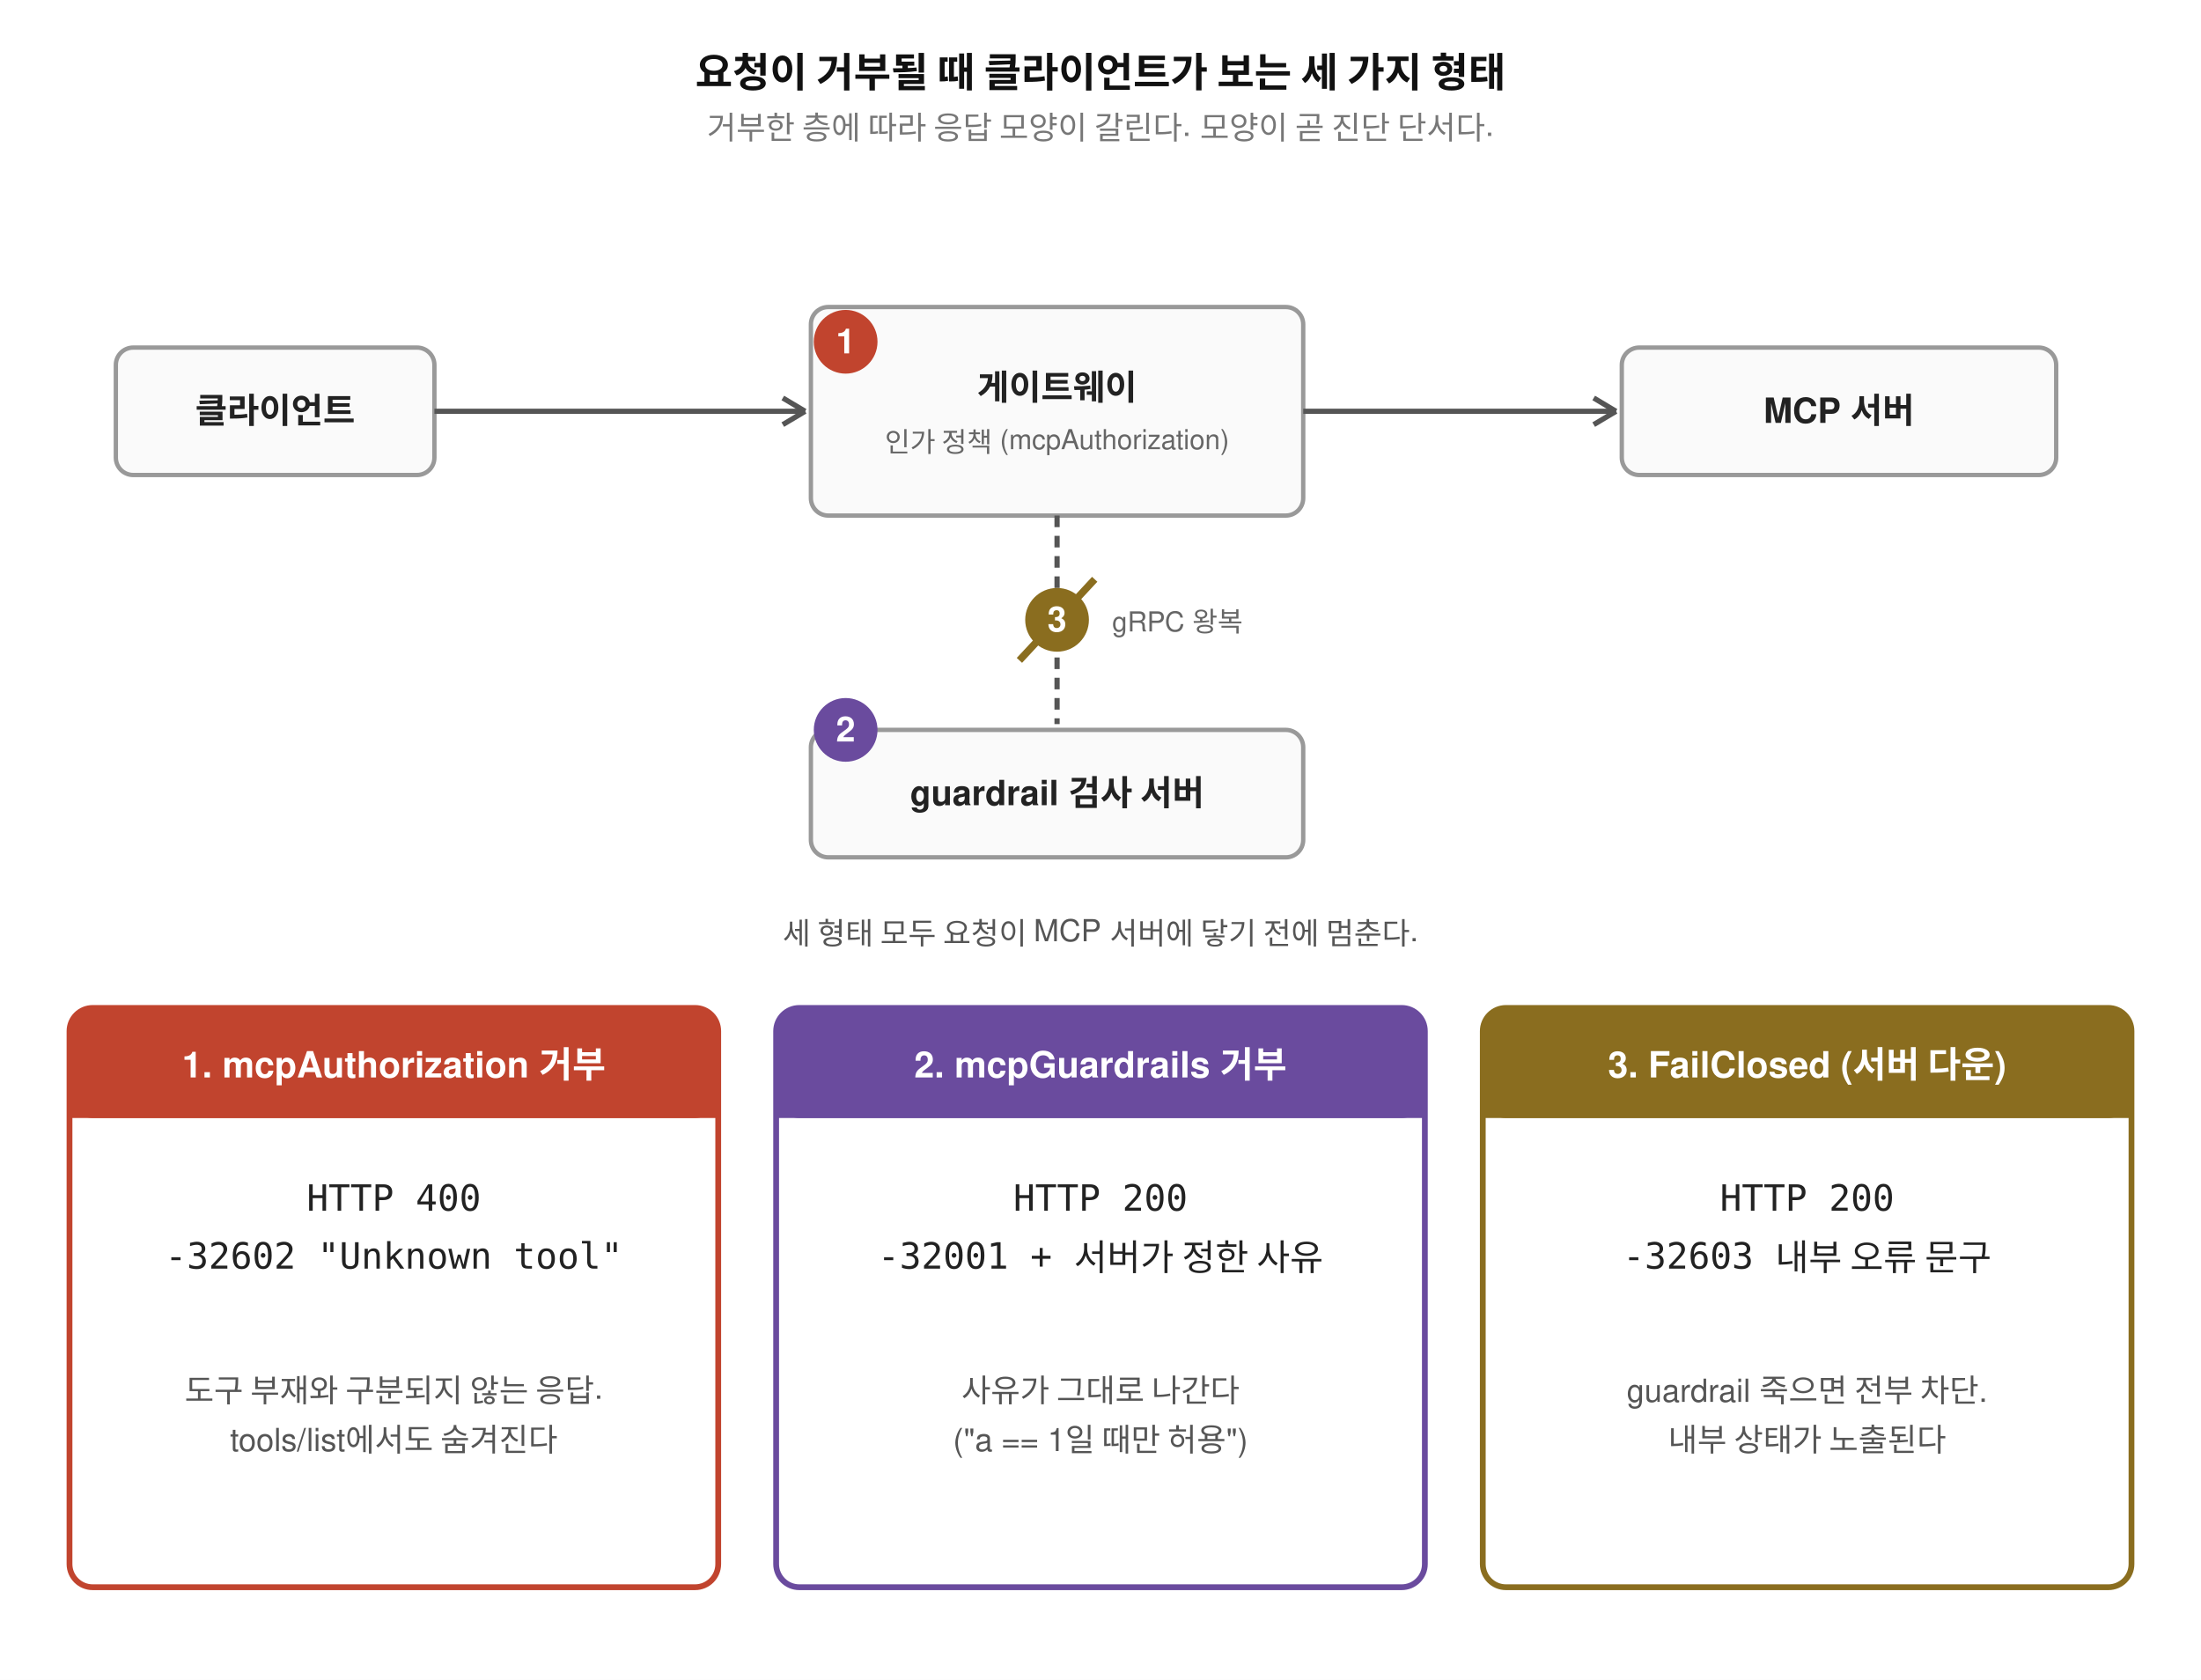
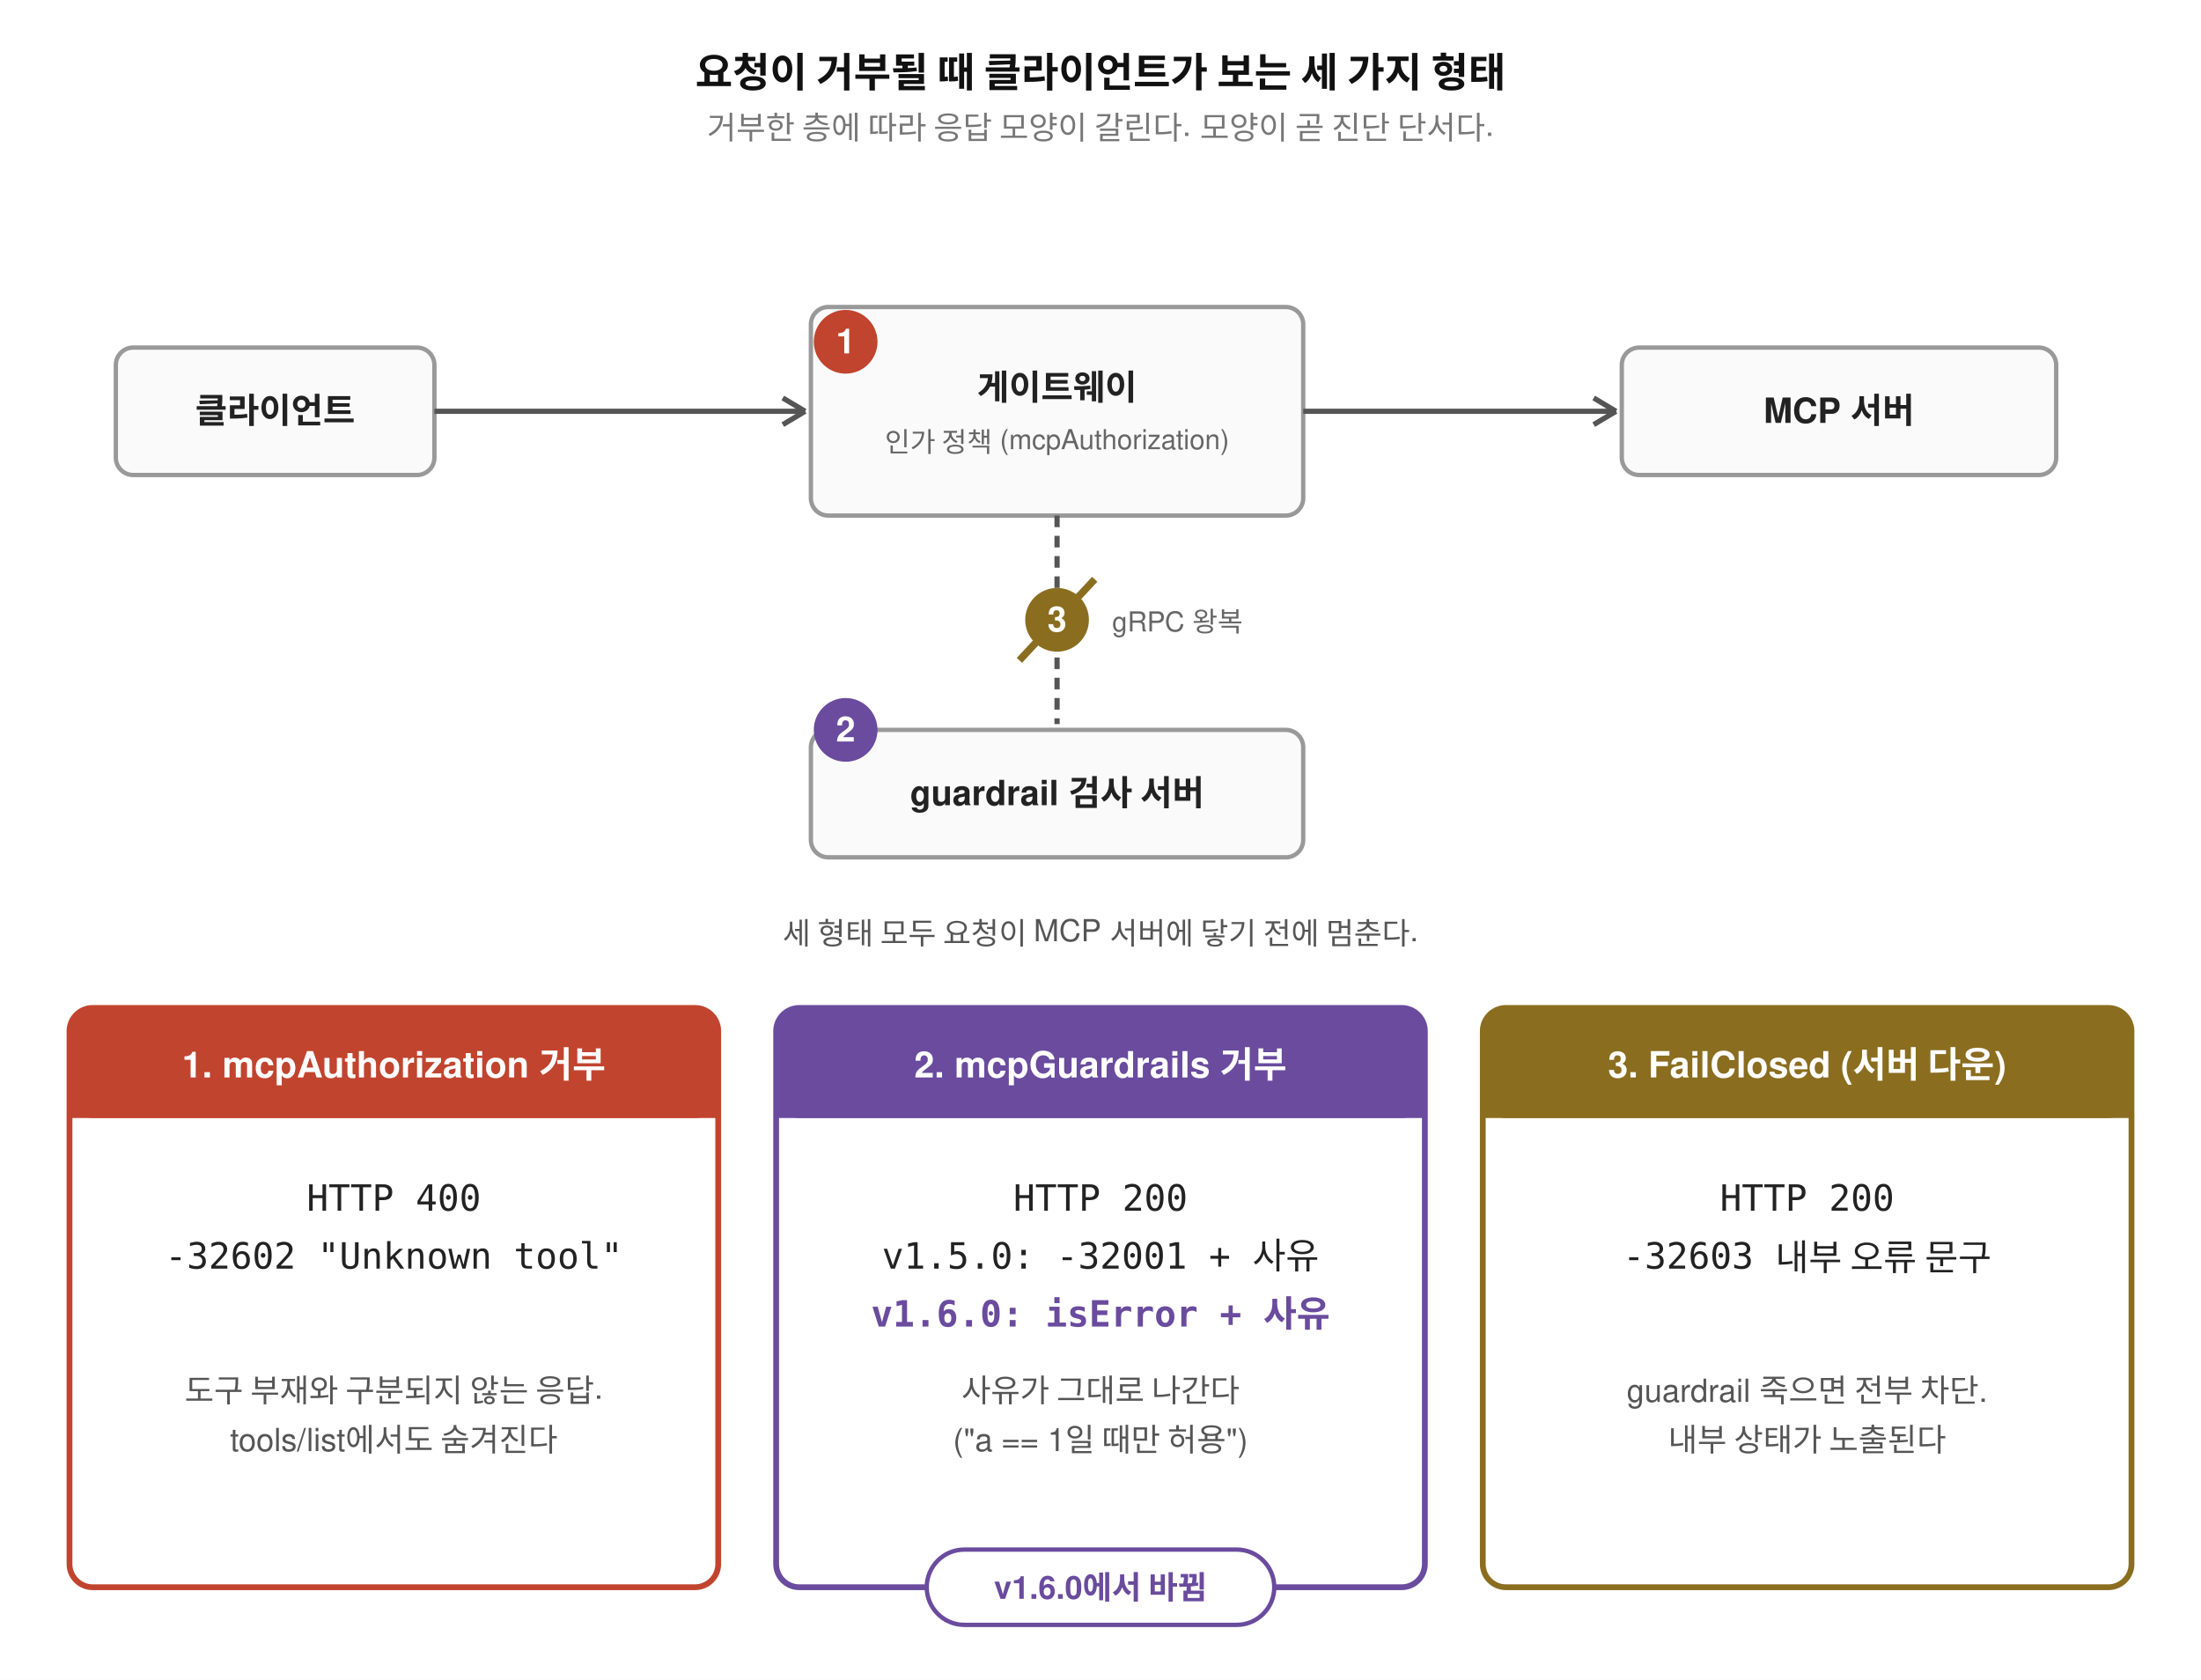
<svg xmlns="http://www.w3.org/2000/svg" viewBox="0 0 760 580" font-family="Helvetica, Arial, sans-serif">
  <rect width="760" height="580" fill="white" />
  <text x="380.0" y="30" font-size="14" fill="#111" text-anchor="middle" font-weight="bold">요청이 거부될 때 클라이언트가 보는 세 가지 형태</text>
  <text x="380.0" y="48" font-size="11" fill="#777" text-anchor="middle">거부한 층에 따라 응답 모양이 갈린다. 모양이 곧 진단 단서다.</text>
  <rect x="40" y="120" width="110" height="44" rx="6" fill="#fafafa" stroke="#999" stroke-width="1.5" />
  <text x="95.0" y="146.0" font-size="12" fill="#222" text-anchor="middle" font-weight="bold">클라이언트</text>
  <rect x="280" y="106" width="170" height="72" rx="6" fill="#fafafa" stroke="#999" stroke-width="1.5" />
  <text x="365.0" y="138.0" font-size="12" fill="#222" text-anchor="middle" font-weight="bold">게이트웨이</text>
  <text x="365.0" y="156.0" font-size="9.5" fill="#666" text-anchor="middle">인가 정책 (mcpAuthorization)</text>
  <rect x="560" y="120" width="150" height="44" rx="6" fill="#fafafa" stroke="#999" stroke-width="1.5" />
  <text x="635.0" y="146.0" font-size="12" fill="#222" text-anchor="middle" font-weight="bold">MCP 서버</text>
  <line x1="150" y1="142" x2="278" y2="142" stroke="#555" stroke-width="1.8" />
  <line x1="278" y1="142" x2="270.3" y2="146.6" stroke="#555" stroke-width="1.8" />
  <line x1="278" y1="142" x2="270.3" y2="137.4" stroke="#555" stroke-width="1.8" />
  <line x1="450" y1="142" x2="558" y2="142" stroke="#555" stroke-width="1.8" />
  <line x1="558" y1="142" x2="550.3" y2="146.6" stroke="#555" stroke-width="1.8" />
  <line x1="558" y1="142" x2="550.3" y2="137.4" stroke="#555" stroke-width="1.8" />
  <rect x="280" y="252" width="170" height="44" rx="6" fill="#fafafa" stroke="#999" stroke-width="1.5" />
  <text x="365.0" y="278.0" font-size="12" fill="#222" text-anchor="middle" font-weight="bold">guardrail 검사 서버</text>
  <line x1="365" y1="178" x2="365" y2="250" stroke="#555" stroke-width="1.8" stroke-dasharray="4,3" />
  <text x="384" y="218" font-size="9.5" fill="#666">gRPC 왕복</text>
  <line x1="352" y1="228" x2="378" y2="200" stroke="#8a6d1f" stroke-width="2.5" />
  <circle cx="292" cy="118" r="11" fill="#c1442e" />
  <text x="292" y="122" font-size="12" fill="white" text-anchor="middle" font-weight="bold">1</text>
  <circle cx="292" cy="252" r="11" fill="#6a4b9e" />
  <text x="292" y="256" font-size="12" fill="white" text-anchor="middle" font-weight="bold">2</text>
  <circle cx="365" cy="214" r="11" fill="#8a6d1f" />
  <text x="365" y="218" font-size="12" fill="white" text-anchor="middle" font-weight="bold">3</text>
  <text x="380.0" y="326" font-size="10.5" fill="#555" text-anchor="middle">세 형태 모두 요청이 MCP 서버에 닿기 전에 멈춘다.</text>
  <rect x="24" y="348" width="224" height="200" rx="8" fill="none" stroke="#c1442e" stroke-width="2" />
  <rect x="24" y="348" width="224" height="38" rx="8" fill="#c1442e" />
  <rect x="24" y="372" width="224" height="14" fill="#c1442e" />
  <text x="136.0" y="372" font-size="12.5" fill="white" text-anchor="middle" font-weight="bold">1. mcpAuthorization 거부</text>
  <text x="136.0" y="418" font-size="12.5" fill="#222" text-anchor="middle" font-family="Menlo, monospace">HTTP 400</text>
  <text x="136.0" y="438" font-size="12.5" fill="#222" text-anchor="middle" font-family="Menlo, monospace">-32602 "Unknown tool"</text>
  <text x="136.0" y="484" font-size="11" fill="#555" text-anchor="middle">도구 부재와 구분되지 않는 응답.</text>
  <text x="136.0" y="501" font-size="11" fill="#555" text-anchor="middle">tools/list에서도 숨겨진다</text>
  <rect x="268" y="348" width="224" height="200" rx="8" fill="none" stroke="#6a4b9e" stroke-width="2" />
  <rect x="268" y="348" width="224" height="38" rx="8" fill="#6a4b9e" />
  <rect x="268" y="372" width="224" height="14" fill="#6a4b9e" />
  <text x="380.0" y="372" font-size="12.5" fill="white" text-anchor="middle" font-weight="bold">2. mcpGuardrails 거부</text>
  <text x="380.0" y="418" font-size="12.5" fill="#222" text-anchor="middle" font-family="Menlo, monospace">HTTP 200</text>
-   <text x="380.0" y="438" font-size="12.5" fill="#222" text-anchor="middle" font-family="Menlo, monospace">-32001 + 서버가 정한 사유</text>
+   <text x="380.0" y="438" font-size="12.5" fill="#222" text-anchor="middle" font-family="Menlo, monospace">v1.5.0: -32001 + 사유</text>
+   <text x="380.0" y="458" font-size="12.5" fill="#6a4b9e" text-anchor="middle" font-weight="bold" font-family="Menlo, monospace">v1.6.0: isError + 사유</text>
+   <rect x="320.0" y="535" width="120" height="26" rx="13" fill="white" stroke="#6a4b9e" stroke-width="1.5" />
+   <text x="380.0" y="552" font-size="11" fill="#6a4b9e" text-anchor="middle" font-weight="bold">v1.6.0에서 바뀜</text>
  <text x="380.0" y="484" font-size="11" fill="#555" text-anchor="middle">사유가 그대로 나간다</text>
  <text x="380.0" y="501" font-size="11" fill="#555" text-anchor="middle">("a == 1일 때만 허용")</text>
  <rect x="512" y="348" width="224" height="200" rx="8" fill="none" stroke="#8a6d1f" stroke-width="2" />
  <rect x="512" y="348" width="224" height="38" rx="8" fill="#8a6d1f" />
  <rect x="512" y="372" width="224" height="14" fill="#8a6d1f" />
  <text x="624.0" y="372" font-size="12.5" fill="white" text-anchor="middle" font-weight="bold">3. FailClosed (서버 다운)</text>
  <text x="624.0" y="418" font-size="12.5" fill="#222" text-anchor="middle" font-family="Menlo, monospace">HTTP 200</text>
  <text x="624.0" y="438" font-size="12.5" fill="#222" text-anchor="middle" font-family="Menlo, monospace">-32603 내부 오류 문구</text>
  <text x="624.0" y="484" font-size="11" fill="#555" text-anchor="middle">guardrail 죽으면 전부 차단.</text>
  <text x="624.0" y="501" font-size="11" fill="#555" text-anchor="middle">내부 상태가 노출된다</text>
</svg>
